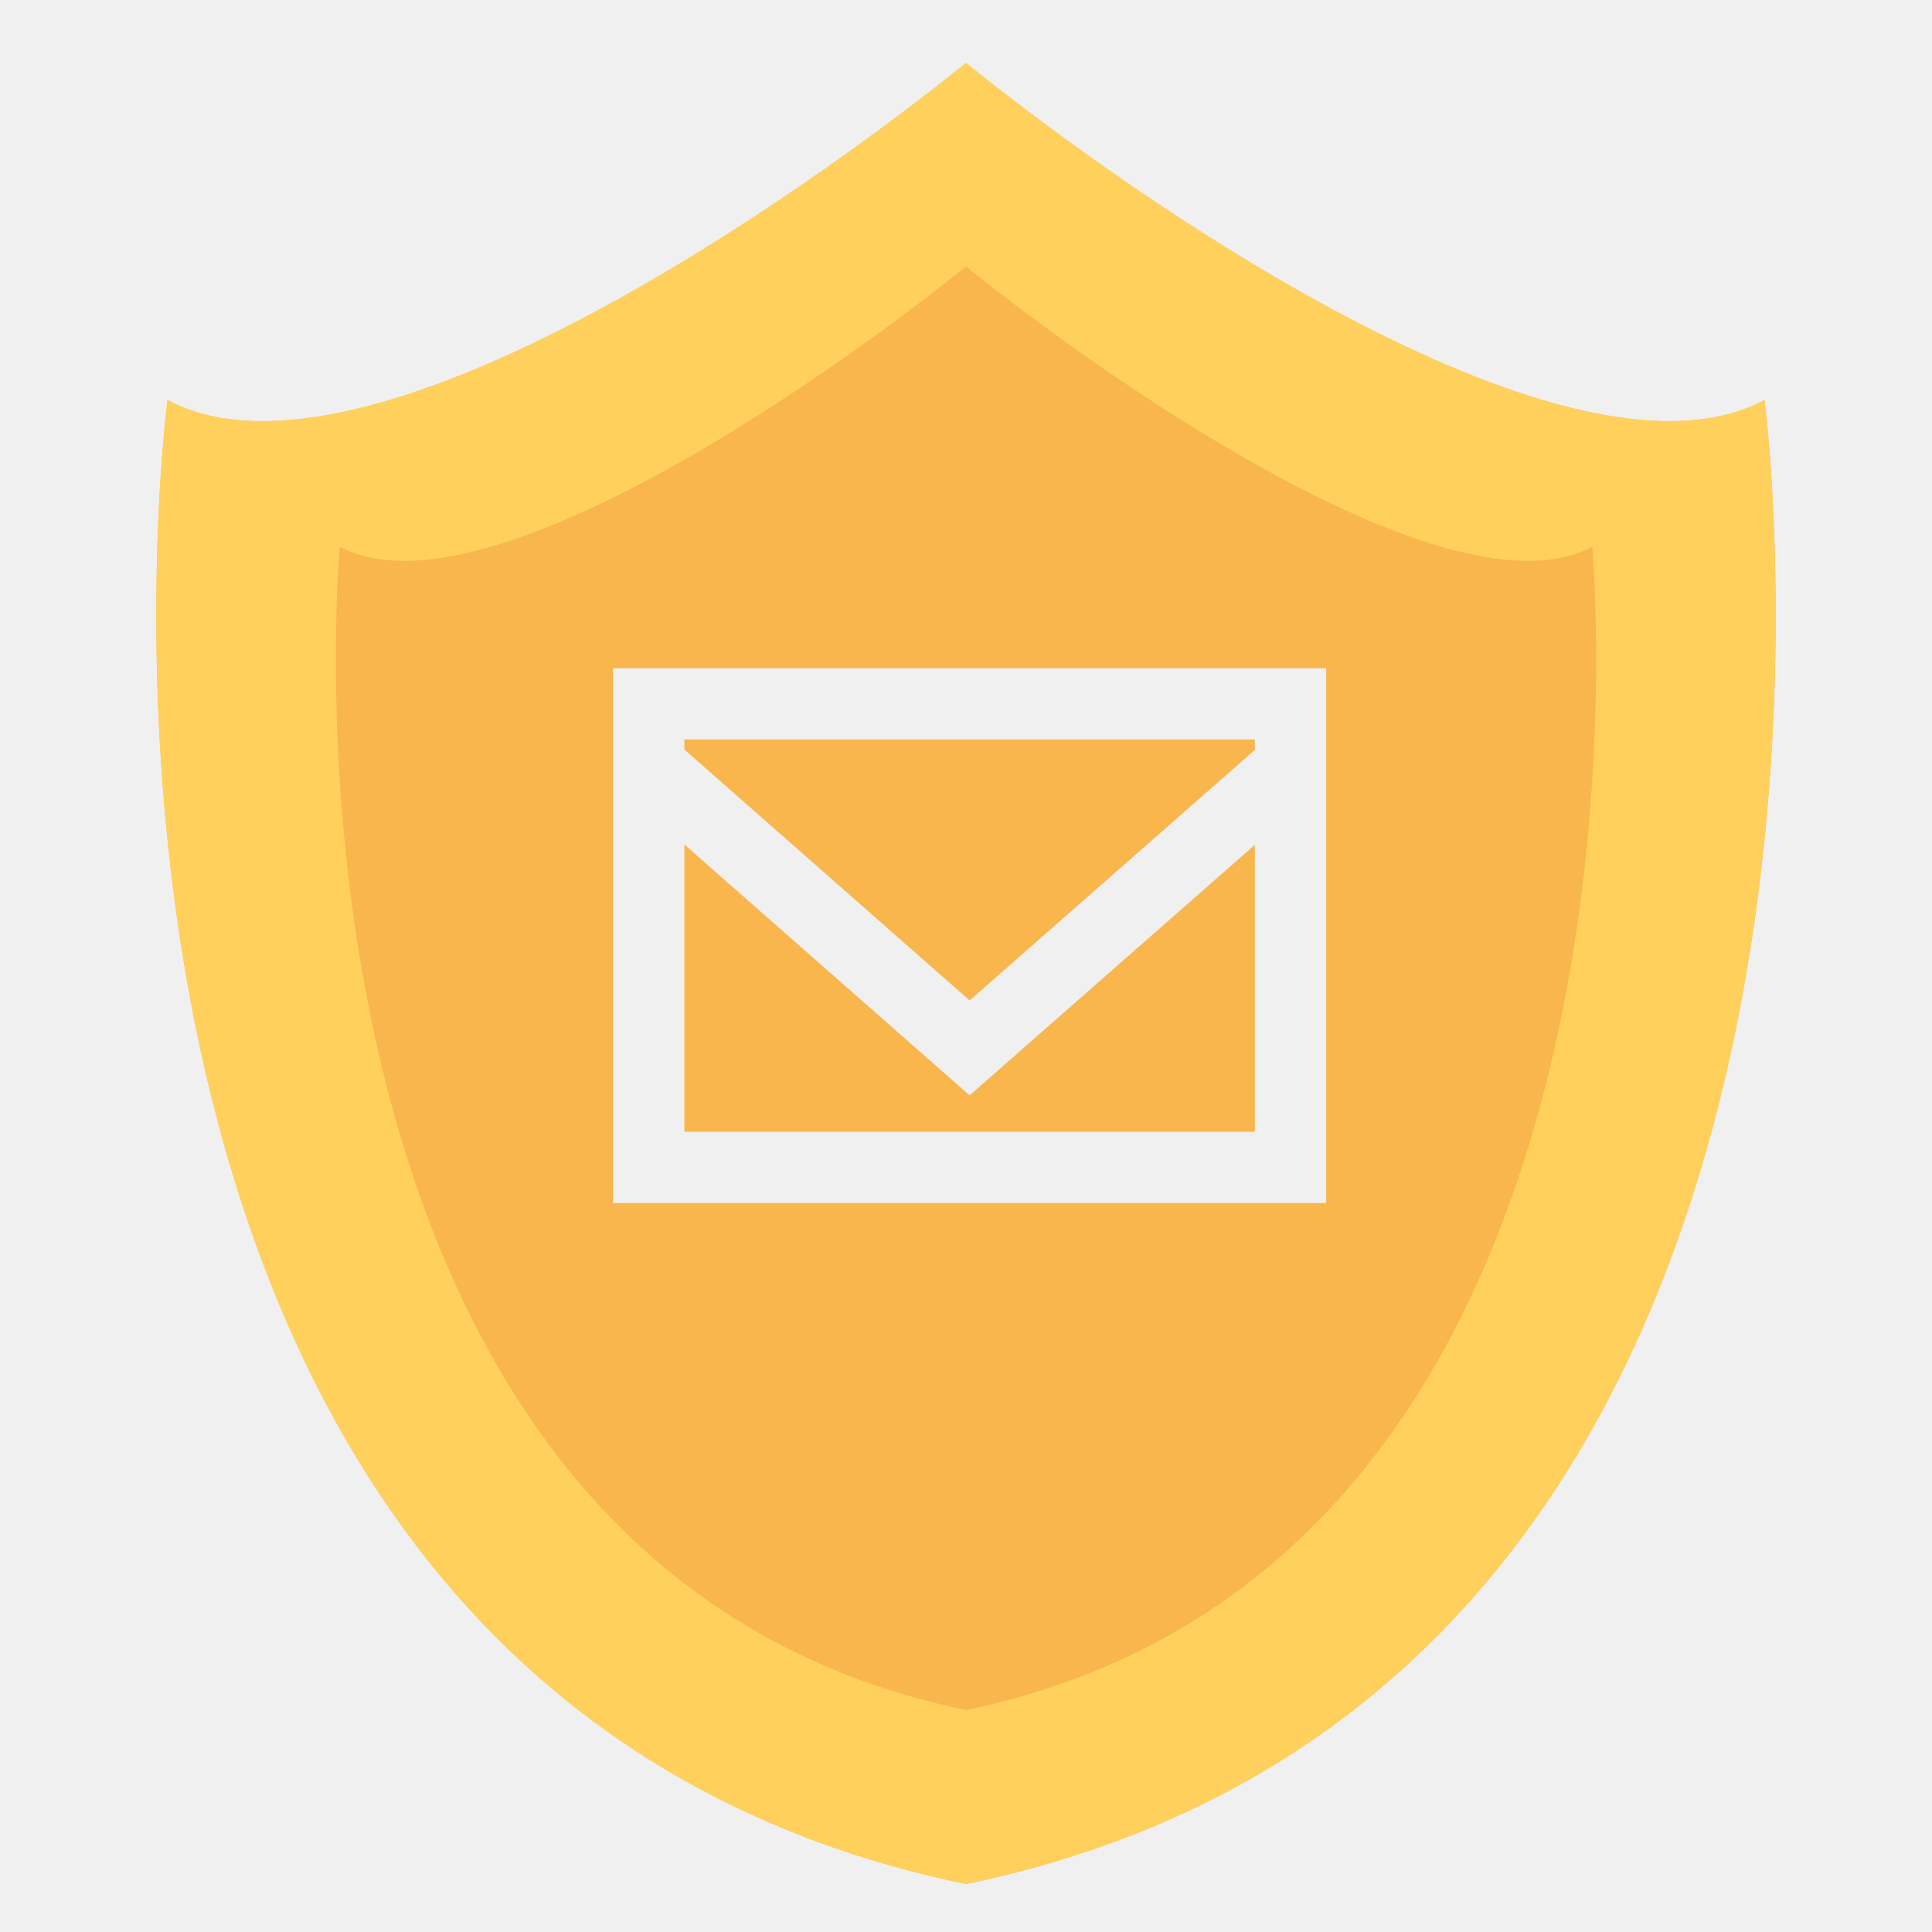
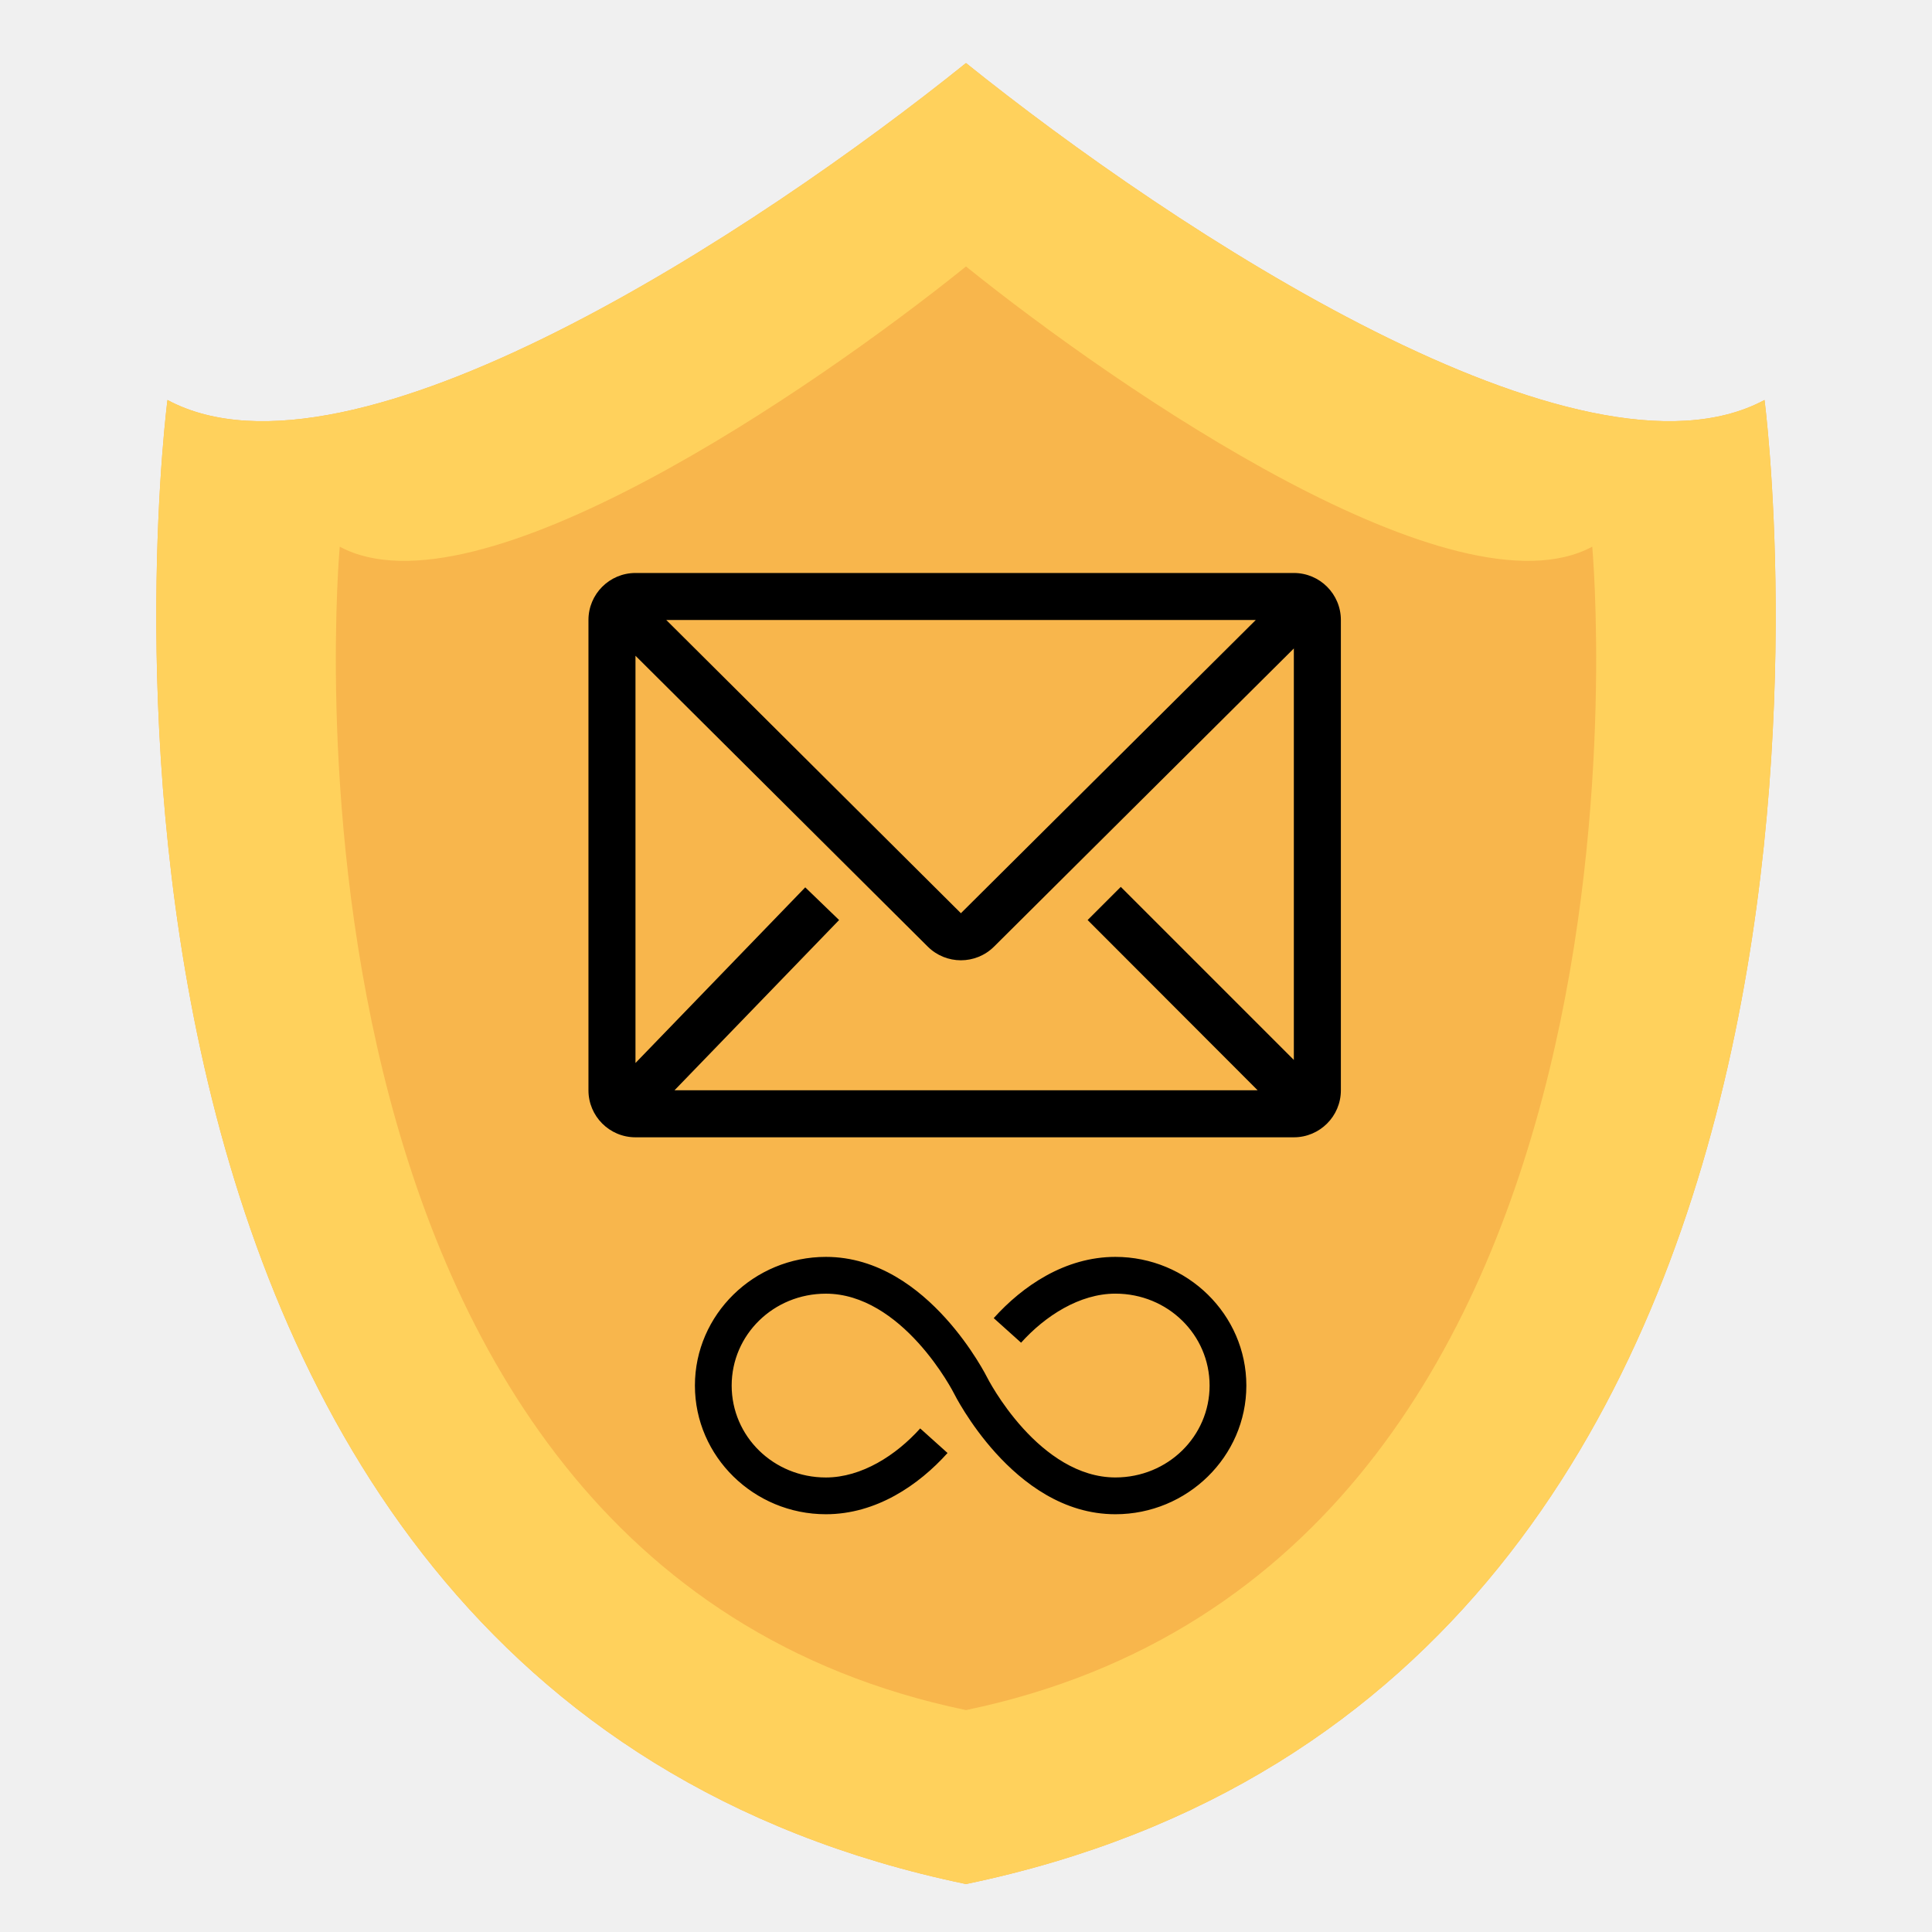
- <svg xmlns="http://www.w3.org/2000/svg" width="128" height="128">
-   <defs>
-     <mask id="exchangeXCutout" maskUnits="userSpaceOnUse">
-       <rect width="128" height="128" fill="white" />
-       <path id="email-[#1573]" d="m83.138 49.681-18.899 16.6-18.899-16.624v-0.664h37.798zm-37.798 25.299v-19.029l18.899 16.619 18.899-16.6v19.01zm-4.725 4.725h47.247v-35.435h-47.247z" fill-rule="evenodd" />
-     </mask>
-   </defs>
-   <path d="M64 4.178c-13.791 11.089-40.749 28.859-52.904 22.322            0 0-11.129 85.029 52.904 98.323            64.033-13.294 52.904-98.323 52.904-98.323            -12.153 6.535-39.112-11.232-52.904-22.322z" fill="#f8b64c" mask="url(#exchangeXCutout)" />
-   <path d="M64 4.178c-13.791 11.089-40.749 28.859-52.904 22.322            0 0-11.129 85.029 52.904 98.323            64.033-13.294 52.904-98.323 52.904-98.323            -12.153 6.535-39.112-11.232-52.904-22.322            M64 17.655c10.264 8.253 32.446 23.427 41.49 18.564            0 0 6.164 67.184-41.49 77.078            -47.654-9.894-41.49-77.078-41.49-77.078            9.046 4.865 31.227-10.312 41.49-18.564z" fill="#ffd15c" mask="url(#exchangeXCutout)" />
+ <svg xmlns="http://www.w3.org/2000/svg" width="128" height="128" version="1.1" xml:space="preserve">
+   <path d="m64 4.178c-13.791 11.089-40.749 28.859-52.904 22.322 0 0-11.129 85.029 52.904 98.323 64.033-13.294 52.904-98.323 52.904-98.323-12.153 6.535-39.112-11.232-52.904-22.322z" fill="#f8b64c" />
+   <path d="m64 4.178c-13.791 11.089-40.749 28.859-52.904 22.322 0 0-11.129 85.029 52.904 98.323 64.033-13.294 52.904-98.323 52.904-98.323-12.153 6.535-39.112-11.232-52.904-22.322zm0 13.477c10.264 8.253 32.446 23.427 41.49 18.564 0 0 6.164 67.184-41.49 77.078-47.654-9.894-41.49-77.078-41.49-77.078 9.046 4.865 31.227-10.312 41.49-18.564z" fill="#ffd15c" />
+   <path d="m54.717 83.272c-4.764 0-8.677 3.819-8.677 8.525 0 4.706 3.913 8.525 8.677 8.525 3.34 0 6.153-1.935 8.06-4.057l-1.812-1.628c-1.594 1.774-3.879 3.25-6.249 3.25-3.474 0-6.241-2.727-6.241-6.089 0-3.362 2.767-6.089 6.241-6.089 2.469 0 4.585 1.561 6.119 3.253 1.534 1.692 2.382 3.38 2.382 3.38s0.979 1.966 2.756 3.927c1.777 1.961 4.456 4.053 7.924 4.053 4.764 0 8.677-3.819 8.677-8.525 0-4.706-3.913-8.525-8.677-8.525-3.34 0-6.153 1.935-8.06 4.057l1.812 1.628c1.594-1.774 3.879-3.25 6.249-3.25 3.474 0 6.241 2.727 6.241 6.089 0 3.362-2.767 6.089-6.241 6.089-2.469 0-4.585-1.561-6.119-3.253-1.534-1.693-2.382-3.38-2.382-3.38s-0.979-1.966-2.756-3.927c-1.777-1.961-4.456-4.053-7.924-4.053z" stroke-width=".076" />
+   <g transform="matrix(1.5578,0,0,1.5578,35.871,28.615)">
+     <path class="clr-i-outline clr-i-outline-path-1" d="m32 6h-28a2 2 0 0 0-2 2v20a2 2 0 0 0 2 2h28a2 2 0 0 0 2-2v-20a2 2 0 0 0-2-2m-1.54 22h-24.8l7-7.24-1.44-1.39-7.22 7.47v-17.32l12.43 12.37a2 2 0 0 0 2.82 0l12.75-12.68v17.5l-7.36-7.36-1.41 1.41zm-25.15-20h25.07l-12.54 12.47z" />
+   </g>
</svg>
